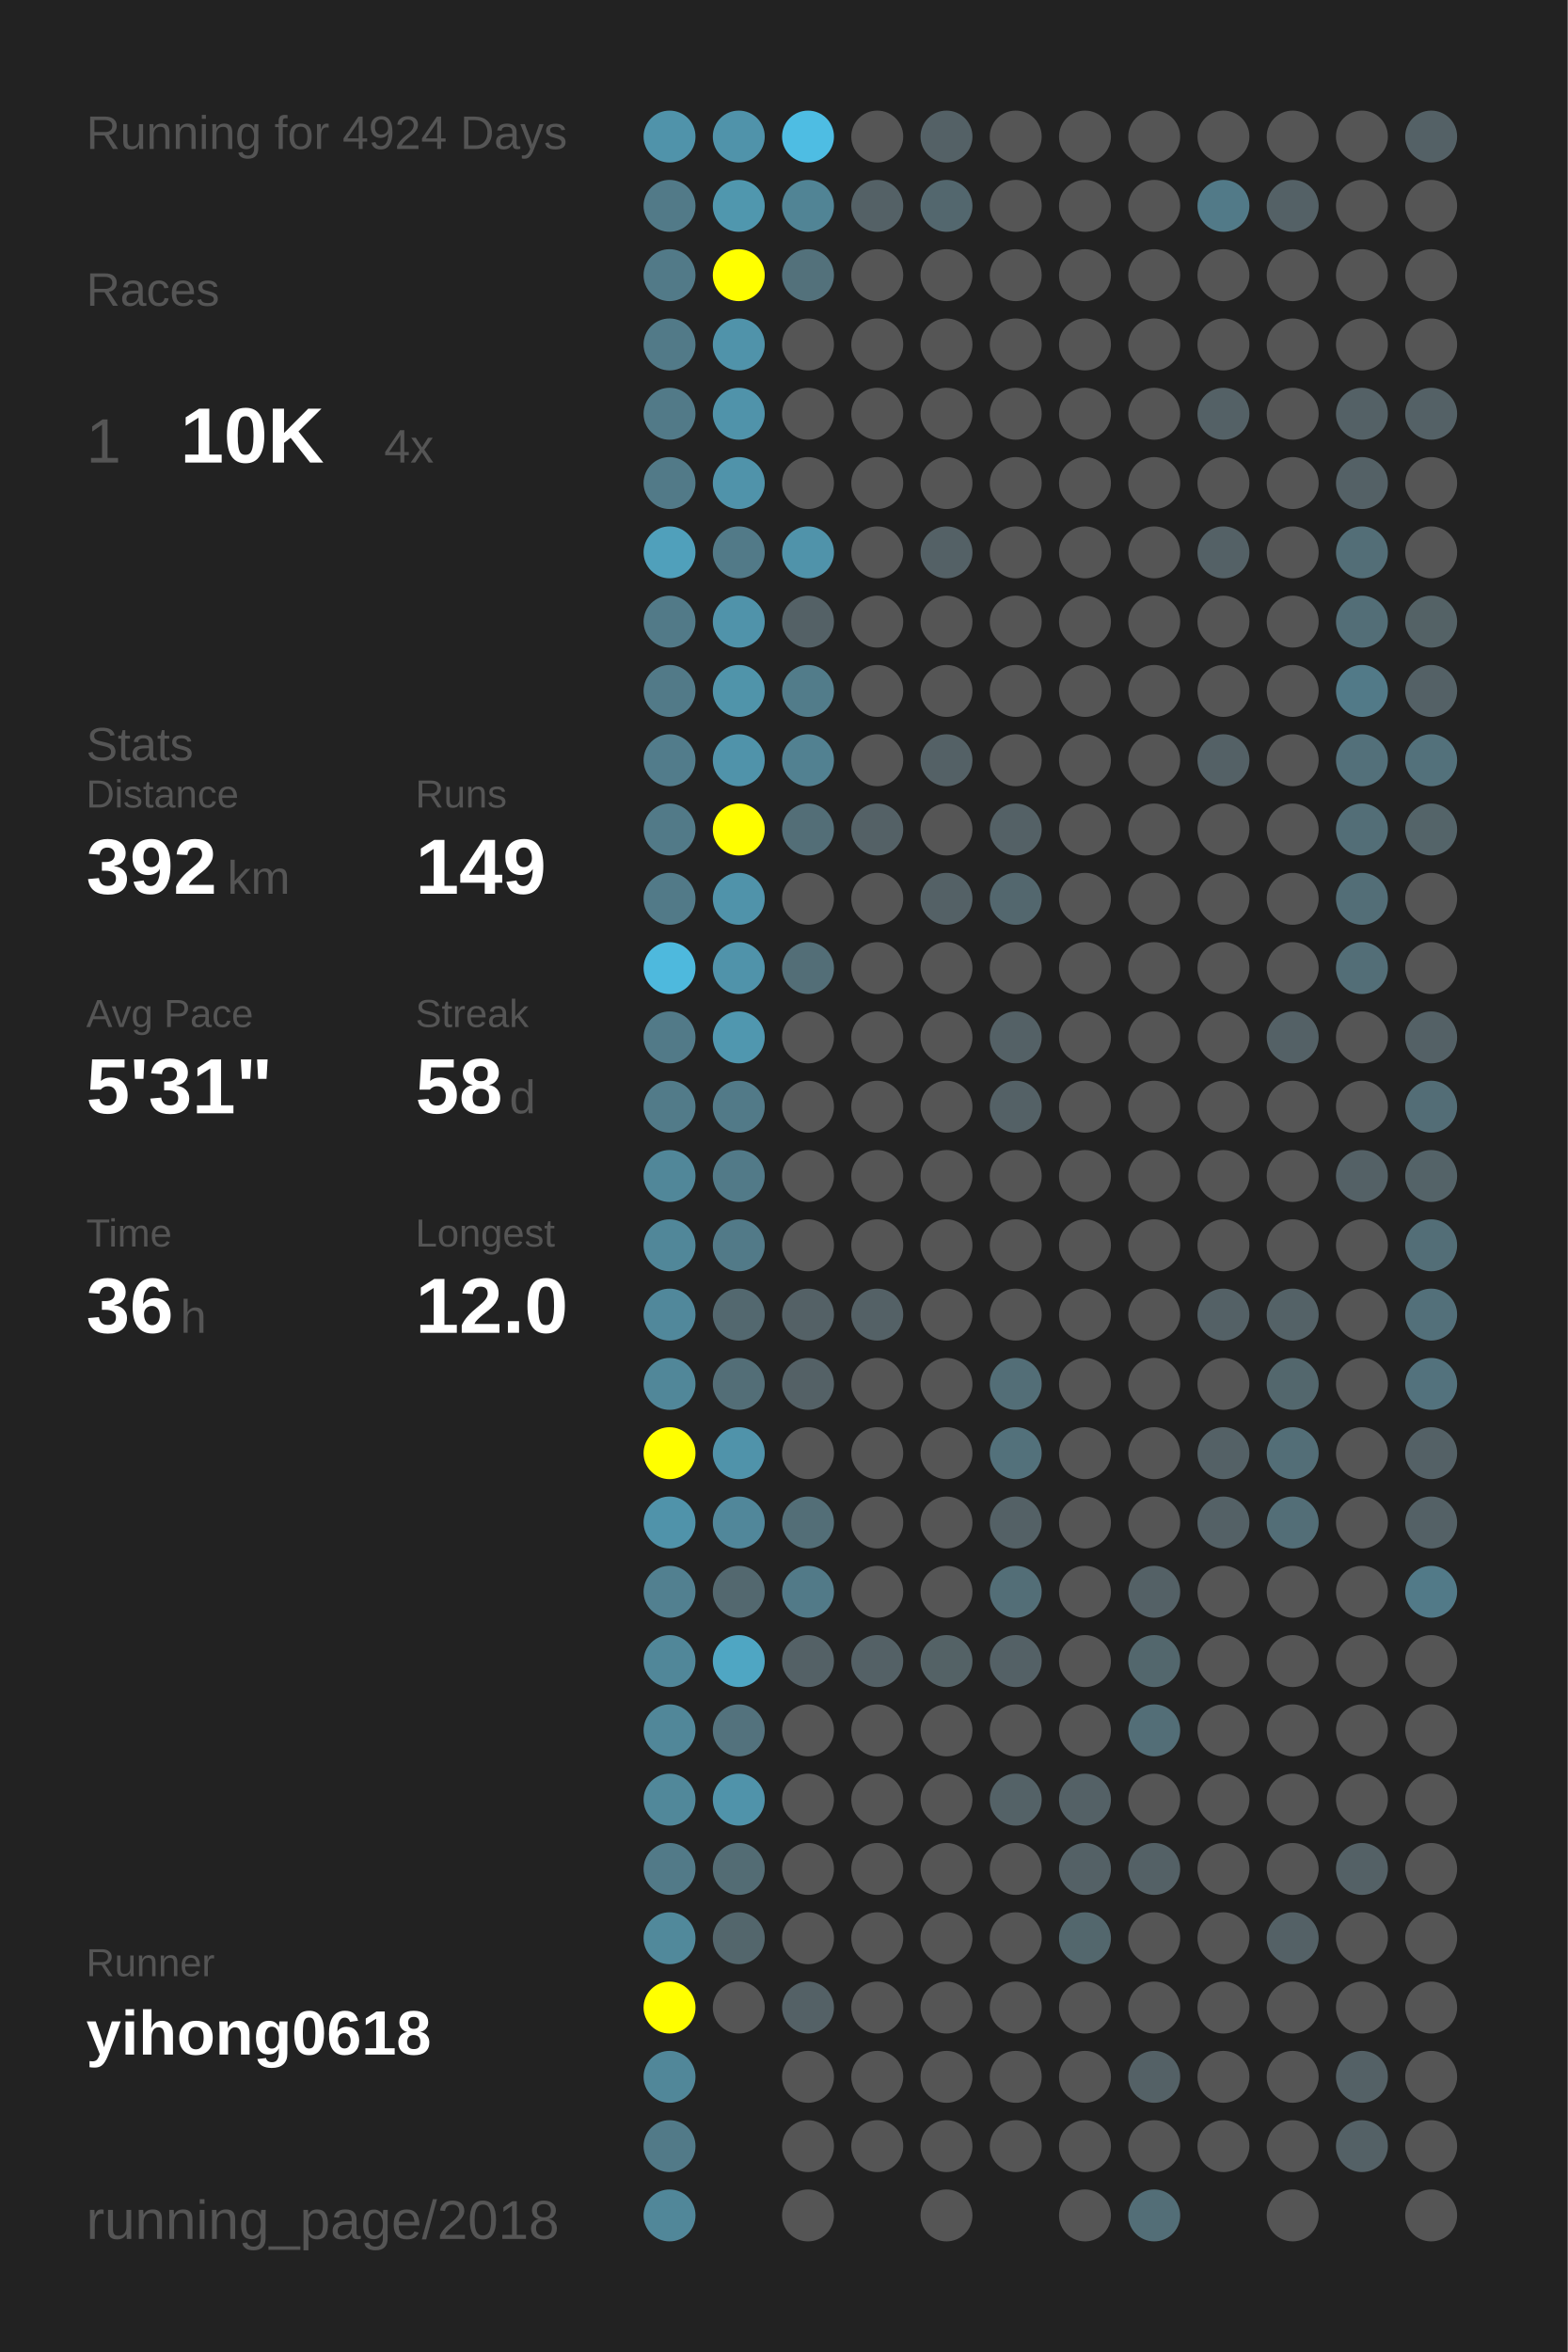
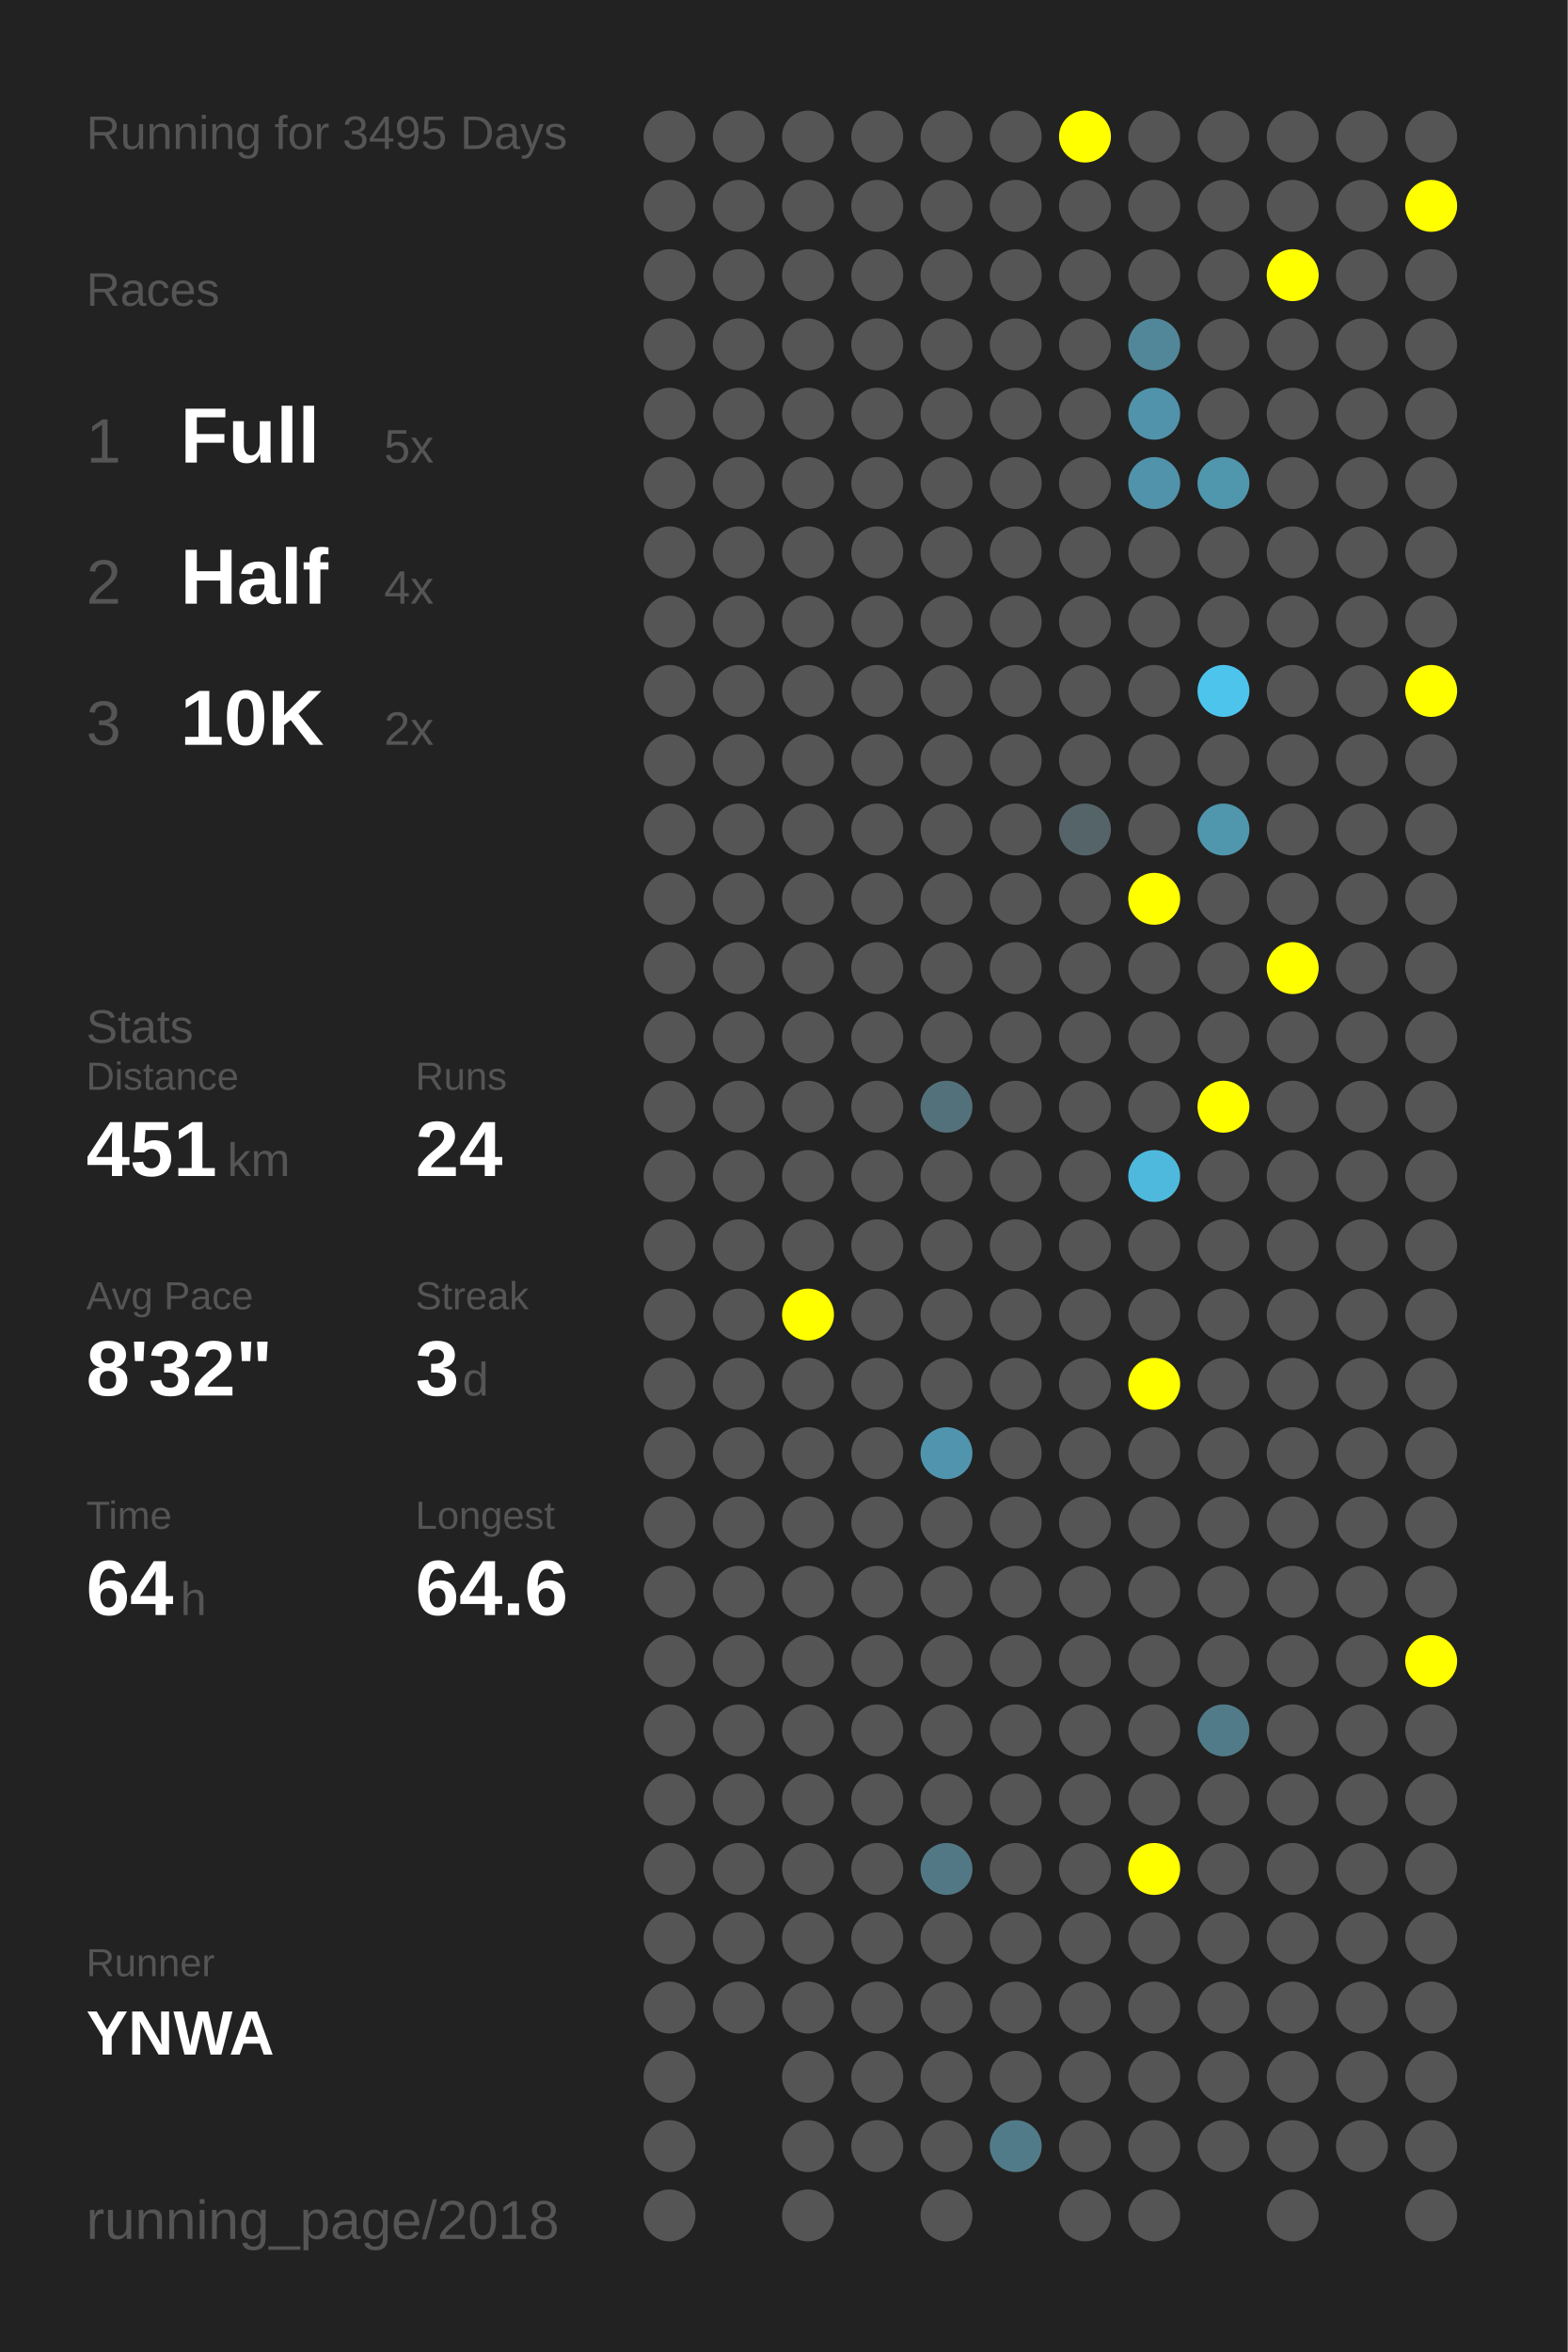
<svg xmlns="http://www.w3.org/2000/svg" baseProfile="full" height="300mm" version="1.1" viewBox="0,0,200,300" width="200mm">
  <defs />
  <rect fill="#222222" height="300" width="200" x="0" y="0" />
-   <text fill="#555555" style="font-size:6px; font-family:Arial;" x="11" y="19">Running for 4924 Days</text>
+   <text fill="#555555" style="font-size:6px; font-family:Arial;" x="11" y="19">Running for 3495 Days</text>
  <text fill="#555555" style="font-size:6px; font-family:Arial;" x="11" y="39">Races</text>
  <text fill="#555555" style="font-size:8px; font-family:Arial;" x="11" y="59">1</text>
-   <text fill="#FFFFFF" style="font-size:10px; font-family:Arial; font-weight:bold;" x="23" y="59">10K</text>
-   <text fill="#555555" style="font-size:6px; font-family:Arial;" x="49" y="59">4x</text>
-   <text fill="#555555" style="font-size:6px; font-family:Arial;" x="11" y="97">Stats</text>
-   <text fill="#555555" style="font-size:5px; font-family:Arial;" x="11" y="103">Distance</text>
-   <text fill="#FFFFFF" style="font-size:10px; font-family:Arial; font-weight:bold;" x="11" y="114">392</text>
-   <text fill="#555555" style="font-size:6px; font-family:Arial;" x="29" y="114">km</text>
-   <text fill="#555555" style="font-size:5px; font-family:Arial;" x="53" y="103">Runs</text>
-   <text fill="#FFFFFF" style="font-size:10px; font-family:Arial; font-weight:bold;" x="53" y="114">149</text>
-   <text fill="#555555" style="font-size:5px; font-family:Arial;" x="11" y="131">Avg Pace</text>
-   <text fill="#FFFFFF" style="font-size:10px; font-family:Arial; font-weight:bold;" x="11" y="142">5'31"</text>
-   <text fill="#555555" style="font-size:5px; font-family:Arial;" x="53" y="131">Streak</text>
-   <text fill="#FFFFFF" style="font-size:10px; font-family:Arial; font-weight:bold;" x="53" y="142">58</text>
-   <text fill="#555555" style="font-size:6px; font-family:Arial;" x="65" y="142">d</text>
-   <text fill="#555555" style="font-size:5px; font-family:Arial;" x="11" y="159">Time</text>
-   <text fill="#FFFFFF" style="font-size:10px; font-family:Arial; font-weight:bold;" x="11" y="170">36</text>
-   <text fill="#555555" style="font-size:6px; font-family:Arial;" x="23" y="170">h</text>
-   <text fill="#555555" style="font-size:5px; font-family:Arial;" x="53" y="159">Longest</text>
-   <text fill="#FFFFFF" style="font-size:10px; font-family:Arial; font-weight:bold;" x="53" y="170">12.0</text>
+   <text fill="#FFFFFF" style="font-size:10px; font-family:Arial; font-weight:bold;" x="23" y="59">Full</text>
+   <text fill="#555555" style="font-size:6px; font-family:Arial;" x="49" y="59">5x</text>
+   <text fill="#555555" style="font-size:8px; font-family:Arial;" x="11" y="77">2</text>
+   <text fill="#FFFFFF" style="font-size:10px; font-family:Arial; font-weight:bold;" x="23" y="77">Half</text>
+   <text fill="#555555" style="font-size:6px; font-family:Arial;" x="49" y="77">4x</text>
+   <text fill="#555555" style="font-size:8px; font-family:Arial;" x="11" y="95">3</text>
+   <text fill="#FFFFFF" style="font-size:10px; font-family:Arial; font-weight:bold;" x="23" y="95">10K</text>
+   <text fill="#555555" style="font-size:6px; font-family:Arial;" x="49" y="95">2x</text>
+   <text fill="#555555" style="font-size:6px; font-family:Arial;" x="11" y="133">Stats</text>
+   <text fill="#555555" style="font-size:5px; font-family:Arial;" x="11" y="139">Distance</text>
+   <text fill="#FFFFFF" style="font-size:10px; font-family:Arial; font-weight:bold;" x="11" y="150">451</text>
+   <text fill="#555555" style="font-size:6px; font-family:Arial;" x="29" y="150">km</text>
+   <text fill="#555555" style="font-size:5px; font-family:Arial;" x="53" y="139">Runs</text>
+   <text fill="#FFFFFF" style="font-size:10px; font-family:Arial; font-weight:bold;" x="53" y="150">24</text>
+   <text fill="#555555" style="font-size:5px; font-family:Arial;" x="11" y="167">Avg Pace</text>
+   <text fill="#FFFFFF" style="font-size:10px; font-family:Arial; font-weight:bold;" x="11" y="178">8'32"</text>
+   <text fill="#555555" style="font-size:5px; font-family:Arial;" x="53" y="167">Streak</text>
+   <text fill="#FFFFFF" style="font-size:10px; font-family:Arial; font-weight:bold;" x="53" y="178">3</text>
+   <text fill="#555555" style="font-size:6px; font-family:Arial;" x="59" y="178">d</text>
+   <text fill="#555555" style="font-size:5px; font-family:Arial;" x="11" y="195">Time</text>
+   <text fill="#FFFFFF" style="font-size:10px; font-family:Arial; font-weight:bold;" x="11" y="206">64</text>
+   <text fill="#555555" style="font-size:6px; font-family:Arial;" x="23" y="206">h</text>
+   <text fill="#555555" style="font-size:5px; font-family:Arial;" x="53" y="195">Longest</text>
+   <text fill="#FFFFFF" style="font-size:10px; font-family:Arial; font-weight:bold;" x="53" y="206">64.6</text>
  <text fill="#555555" style="font-size:5px; font-family:Arial;" x="11" y="252.065">Runner</text>
-   <text fill="#FFFFFF" style="font-size:8px; font-family:Arial; font-weight:bold;" x="11" y="262.065">yihong0618</text>
+   <text fill="#FFFFFF" style="font-size:8px; font-family:Arial; font-weight:bold;" x="11" y="262.065">YNWA</text>
  <text fill="#555555" style="font-size:7px; font-family:Arial;" x="11" y="285.581">running_page/2018</text>
-   <circle cx="85.417" cy="17.419" fill="#5093aa" r="3.312" />
-   <circle cx="85.417" cy="26.258" fill="#527a88" r="3.312" />
-   <circle cx="85.417" cy="35.097" fill="#527a88" r="3.312" />
-   <circle cx="85.417" cy="43.935" fill="#527a88" r="3.312" />
-   <circle cx="85.417" cy="52.774" fill="#527a88" r="3.312" />
-   <circle cx="85.417" cy="61.613" fill="#527a88" r="3.312" />
-   <circle cx="85.417" cy="70.452" fill="#50a0bb" r="3.312" />
-   <circle cx="85.417" cy="79.29" fill="#527a88" r="3.312" />
-   <circle cx="85.417" cy="88.129" fill="#527a88" r="3.312" />
-   <circle cx="85.417" cy="96.968" fill="#527c8b" r="3.312" />
-   <circle cx="85.417" cy="105.806" fill="#527a88" r="3.312" />
-   <circle cx="85.417" cy="114.645" fill="#527a88" r="3.312" />
-   <circle cx="85.417" cy="123.484" fill="#4eb9dd" r="3.312" />
-   <circle cx="85.417" cy="132.323" fill="#527a88" r="3.312" />
-   <circle cx="85.417" cy="141.161" fill="#527b89" r="3.312" />
-   <circle cx="85.417" cy="150" fill="#518799" r="3.312" />
-   <circle cx="85.417" cy="158.839" fill="#518799" r="3.312" />
-   <circle cx="85.417" cy="167.677" fill="#51889b" r="3.312" />
-   <circle cx="85.417" cy="176.516" fill="#518799" r="3.312" />
-   <circle cx="85.417" cy="185.355" fill="#FFFF00" r="3.312" />
-   <circle cx="85.417" cy="194.194" fill="#5093aa" r="3.312" />
-   <circle cx="85.417" cy="203.032" fill="#528090" r="3.312" />
-   <circle cx="85.417" cy="211.871" fill="#518799" r="3.312" />
-   <circle cx="85.417" cy="220.71" fill="#518799" r="3.312" />
-   <circle cx="85.417" cy="229.548" fill="#51889a" r="3.312" />
-   <circle cx="85.417" cy="238.387" fill="#527a88" r="3.312" />
-   <circle cx="85.417" cy="247.226" fill="#51899b" r="3.312" />
-   <circle cx="85.417" cy="256.065" fill="#FFFF00" r="3.312" />
-   <circle cx="85.417" cy="264.903" fill="#518799" r="3.312" />
-   <circle cx="85.417" cy="273.742" fill="#527a88" r="3.312" />
-   <circle cx="85.417" cy="282.581" fill="#518799" r="3.312" />
-   <circle cx="94.25" cy="17.419" fill="#5093aa" r="3.312" />
-   <circle cx="94.25" cy="26.258" fill="#5097ae" r="3.312" />
-   <circle cx="94.25" cy="35.097" fill="#FFFF00" r="3.312" />
-   <circle cx="94.25" cy="43.935" fill="#5093aa" r="3.312" />
-   <circle cx="94.25" cy="52.774" fill="#5093aa" r="3.312" />
-   <circle cx="94.25" cy="61.613" fill="#5093aa" r="3.312" />
-   <circle cx="94.25" cy="70.452" fill="#527a88" r="3.312" />
-   <circle cx="94.25" cy="79.29" fill="#5093aa" r="3.312" />
-   <circle cx="94.25" cy="88.129" fill="#5094aa" r="3.312" />
-   <circle cx="94.25" cy="96.968" fill="#5093aa" r="3.312" />
-   <circle cx="94.25" cy="105.806" fill="#FFFF00" r="3.312" />
-   <circle cx="94.25" cy="114.645" fill="#5093aa" r="3.312" />
-   <circle cx="94.25" cy="123.484" fill="#5093aa" r="3.312" />
-   <circle cx="94.25" cy="132.323" fill="#5097af" r="3.312" />
-   <circle cx="94.25" cy="141.161" fill="#527a88" r="3.312" />
-   <circle cx="94.25" cy="150" fill="#527a88" r="3.312" />
-   <circle cx="94.25" cy="158.839" fill="#527a88" r="3.312" />
-   <circle cx="94.25" cy="167.677" fill="#53686f" r="3.312" />
-   <circle cx="94.25" cy="176.516" fill="#536e77" r="3.312" />
-   <circle cx="94.25" cy="185.355" fill="#5093aa" r="3.312" />
-   <circle cx="94.25" cy="194.194" fill="#51879a" r="3.312" />
-   <circle cx="94.25" cy="203.032" fill="#53686f" r="3.312" />
-   <circle cx="94.25" cy="211.871" fill="#4fa6c3" r="3.312" />
-   <circle cx="94.25" cy="220.71" fill="#53727d" r="3.312" />
-   <circle cx="94.25" cy="229.548" fill="#5093aa" r="3.312" />
-   <circle cx="94.25" cy="238.387" fill="#536c74" r="3.312" />
-   <circle cx="94.25" cy="247.226" fill="#53666c" r="3.312" />
+   <circle cx="85.417" cy="17.419" fill="#555555" r="3.312" />
+   <circle cx="85.417" cy="26.258" fill="#555555" r="3.312" />
+   <circle cx="85.417" cy="35.097" fill="#555555" r="3.312" />
+   <circle cx="85.417" cy="43.935" fill="#555555" r="3.312" />
+   <circle cx="85.417" cy="52.774" fill="#555555" r="3.312" />
+   <circle cx="85.417" cy="61.613" fill="#555555" r="3.312" />
+   <circle cx="85.417" cy="70.452" fill="#555555" r="3.312" />
+   <circle cx="85.417" cy="79.29" fill="#555555" r="3.312" />
+   <circle cx="85.417" cy="88.129" fill="#555555" r="3.312" />
+   <circle cx="85.417" cy="96.968" fill="#555555" r="3.312" />
+   <circle cx="85.417" cy="105.806" fill="#555555" r="3.312" />
+   <circle cx="85.417" cy="114.645" fill="#555555" r="3.312" />
+   <circle cx="85.417" cy="123.484" fill="#555555" r="3.312" />
+   <circle cx="85.417" cy="132.323" fill="#555555" r="3.312" />
+   <circle cx="85.417" cy="141.161" fill="#555555" r="3.312" />
+   <circle cx="85.417" cy="150" fill="#555555" r="3.312" />
+   <circle cx="85.417" cy="158.839" fill="#555555" r="3.312" />
+   <circle cx="85.417" cy="167.677" fill="#555555" r="3.312" />
+   <circle cx="85.417" cy="176.516" fill="#555555" r="3.312" />
+   <circle cx="85.417" cy="185.355" fill="#555555" r="3.312" />
+   <circle cx="85.417" cy="194.194" fill="#555555" r="3.312" />
+   <circle cx="85.417" cy="203.032" fill="#555555" r="3.312" />
+   <circle cx="85.417" cy="211.871" fill="#555555" r="3.312" />
+   <circle cx="85.417" cy="220.71" fill="#555555" r="3.312" />
+   <circle cx="85.417" cy="229.548" fill="#555555" r="3.312" />
+   <circle cx="85.417" cy="238.387" fill="#555555" r="3.312" />
+   <circle cx="85.417" cy="247.226" fill="#555555" r="3.312" />
+   <circle cx="85.417" cy="256.065" fill="#555555" r="3.312" />
+   <circle cx="85.417" cy="264.903" fill="#555555" r="3.312" />
+   <circle cx="85.417" cy="273.742" fill="#555555" r="3.312" />
+   <circle cx="85.417" cy="282.581" fill="#555555" r="3.312" />
+   <circle cx="94.25" cy="17.419" fill="#555555" r="3.312" />
+   <circle cx="94.25" cy="26.258" fill="#555555" r="3.312" />
+   <circle cx="94.25" cy="35.097" fill="#555555" r="3.312" />
+   <circle cx="94.25" cy="43.935" fill="#555555" r="3.312" />
+   <circle cx="94.25" cy="52.774" fill="#555555" r="3.312" />
+   <circle cx="94.25" cy="61.613" fill="#555555" r="3.312" />
+   <circle cx="94.25" cy="70.452" fill="#555555" r="3.312" />
+   <circle cx="94.25" cy="79.29" fill="#555555" r="3.312" />
+   <circle cx="94.25" cy="88.129" fill="#555555" r="3.312" />
+   <circle cx="94.25" cy="96.968" fill="#555555" r="3.312" />
+   <circle cx="94.25" cy="105.806" fill="#555555" r="3.312" />
+   <circle cx="94.25" cy="114.645" fill="#555555" r="3.312" />
+   <circle cx="94.25" cy="123.484" fill="#555555" r="3.312" />
+   <circle cx="94.25" cy="132.323" fill="#555555" r="3.312" />
+   <circle cx="94.25" cy="141.161" fill="#555555" r="3.312" />
+   <circle cx="94.25" cy="150" fill="#555555" r="3.312" />
+   <circle cx="94.25" cy="158.839" fill="#555555" r="3.312" />
+   <circle cx="94.25" cy="167.677" fill="#555555" r="3.312" />
+   <circle cx="94.25" cy="176.516" fill="#555555" r="3.312" />
+   <circle cx="94.25" cy="185.355" fill="#555555" r="3.312" />
+   <circle cx="94.25" cy="194.194" fill="#555555" r="3.312" />
+   <circle cx="94.25" cy="203.032" fill="#555555" r="3.312" />
+   <circle cx="94.25" cy="211.871" fill="#555555" r="3.312" />
+   <circle cx="94.25" cy="220.71" fill="#555555" r="3.312" />
+   <circle cx="94.25" cy="229.548" fill="#555555" r="3.312" />
+   <circle cx="94.25" cy="238.387" fill="#555555" r="3.312" />
+   <circle cx="94.25" cy="247.226" fill="#555555" r="3.312" />
  <circle cx="94.25" cy="256.065" fill="#555555" r="3.312" />
-   <circle cx="103.083" cy="17.419" fill="#4ebde3" r="3.312" />
-   <circle cx="103.083" cy="26.258" fill="#518495" r="3.312" />
-   <circle cx="103.083" cy="35.097" fill="#53717b" r="3.312" />
+   <circle cx="103.083" cy="17.419" fill="#555555" r="3.312" />
+   <circle cx="103.083" cy="26.258" fill="#555555" r="3.312" />
+   <circle cx="103.083" cy="35.097" fill="#555555" r="3.312" />
  <circle cx="103.083" cy="43.935" fill="#555555" r="3.312" />
  <circle cx="103.083" cy="52.774" fill="#555555" r="3.312" />
  <circle cx="103.083" cy="61.613" fill="#555555" r="3.312" />
-   <circle cx="103.083" cy="70.452" fill="#5093aa" r="3.312" />
-   <circle cx="103.083" cy="79.29" fill="#546166" r="3.312" />
-   <circle cx="103.083" cy="88.129" fill="#527c8a" r="3.312" />
-   <circle cx="103.083" cy="96.968" fill="#528191" r="3.312" />
-   <circle cx="103.083" cy="105.806" fill="#536e77" r="3.312" />
+   <circle cx="103.083" cy="70.452" fill="#555555" r="3.312" />
+   <circle cx="103.083" cy="79.29" fill="#555555" r="3.312" />
+   <circle cx="103.083" cy="88.129" fill="#555555" r="3.312" />
+   <circle cx="103.083" cy="96.968" fill="#555555" r="3.312" />
+   <circle cx="103.083" cy="105.806" fill="#555555" r="3.312" />
  <circle cx="103.083" cy="114.645" fill="#555555" r="3.312" />
-   <circle cx="103.083" cy="123.484" fill="#536e77" r="3.312" />
+   <circle cx="103.083" cy="123.484" fill="#555555" r="3.312" />
  <circle cx="103.083" cy="132.323" fill="#555555" r="3.312" />
  <circle cx="103.083" cy="141.161" fill="#555555" r="3.312" />
  <circle cx="103.083" cy="150" fill="#555555" r="3.312" />
  <circle cx="103.083" cy="158.839" fill="#555555" r="3.312" />
-   <circle cx="103.083" cy="167.677" fill="#546166" r="3.312" />
-   <circle cx="103.083" cy="176.516" fill="#546166" r="3.312" />
+   <circle cx="103.083" cy="167.677" fill="#FFFF00" r="3.312" />
+   <circle cx="103.083" cy="176.516" fill="#555555" r="3.312" />
  <circle cx="103.083" cy="185.355" fill="#555555" r="3.312" />
-   <circle cx="103.083" cy="194.194" fill="#536e77" r="3.312" />
-   <circle cx="103.083" cy="203.032" fill="#527a88" r="3.312" />
-   <circle cx="103.083" cy="211.871" fill="#546166" r="3.312" />
+   <circle cx="103.083" cy="194.194" fill="#555555" r="3.312" />
+   <circle cx="103.083" cy="203.032" fill="#555555" r="3.312" />
+   <circle cx="103.083" cy="211.871" fill="#555555" r="3.312" />
  <circle cx="103.083" cy="220.71" fill="#555555" r="3.312" />
  <circle cx="103.083" cy="229.548" fill="#555555" r="3.312" />
  <circle cx="103.083" cy="238.387" fill="#555555" r="3.312" />
  <circle cx="103.083" cy="247.226" fill="#555555" r="3.312" />
-   <circle cx="103.083" cy="256.065" fill="#546166" r="3.312" />
+   <circle cx="103.083" cy="256.065" fill="#555555" r="3.312" />
  <circle cx="103.083" cy="264.903" fill="#555555" r="3.312" />
  <circle cx="103.083" cy="273.742" fill="#555555" r="3.312" />
  <circle cx="103.083" cy="282.581" fill="#555555" r="3.312" />
  <circle cx="111.917" cy="17.419" fill="#555555" r="3.312" />
-   <circle cx="111.917" cy="26.258" fill="#546166" r="3.312" />
+   <circle cx="111.917" cy="26.258" fill="#555555" r="3.312" />
  <circle cx="111.917" cy="35.097" fill="#555555" r="3.312" />
  <circle cx="111.917" cy="43.935" fill="#555555" r="3.312" />
  <circle cx="111.917" cy="52.774" fill="#555555" r="3.312" />
  <circle cx="111.917" cy="61.613" fill="#555555" r="3.312" />
  <circle cx="111.917" cy="70.452" fill="#555555" r="3.312" />
  <circle cx="111.917" cy="79.29" fill="#555555" r="3.312" />
  <circle cx="111.917" cy="88.129" fill="#555555" r="3.312" />
  <circle cx="111.917" cy="96.968" fill="#555555" r="3.312" />
-   <circle cx="111.917" cy="105.806" fill="#546166" r="3.312" />
+   <circle cx="111.917" cy="105.806" fill="#555555" r="3.312" />
  <circle cx="111.917" cy="114.645" fill="#555555" r="3.312" />
  <circle cx="111.917" cy="123.484" fill="#555555" r="3.312" />
  <circle cx="111.917" cy="132.323" fill="#555555" r="3.312" />
  <circle cx="111.917" cy="141.161" fill="#555555" r="3.312" />
  <circle cx="111.917" cy="150" fill="#555555" r="3.312" />
  <circle cx="111.917" cy="158.839" fill="#555555" r="3.312" />
-   <circle cx="111.917" cy="167.677" fill="#546166" r="3.312" />
+   <circle cx="111.917" cy="167.677" fill="#555555" r="3.312" />
  <circle cx="111.917" cy="176.516" fill="#555555" r="3.312" />
  <circle cx="111.917" cy="185.355" fill="#555555" r="3.312" />
  <circle cx="111.917" cy="194.194" fill="#555555" r="3.312" />
  <circle cx="111.917" cy="203.032" fill="#555555" r="3.312" />
-   <circle cx="111.917" cy="211.871" fill="#546166" r="3.312" />
+   <circle cx="111.917" cy="211.871" fill="#555555" r="3.312" />
  <circle cx="111.917" cy="220.71" fill="#555555" r="3.312" />
  <circle cx="111.917" cy="229.548" fill="#555555" r="3.312" />
  <circle cx="111.917" cy="238.387" fill="#555555" r="3.312" />
  <circle cx="111.917" cy="247.226" fill="#555555" r="3.312" />
  <circle cx="111.917" cy="256.065" fill="#555555" r="3.312" />
  <circle cx="111.917" cy="264.903" fill="#555555" r="3.312" />
  <circle cx="111.917" cy="273.742" fill="#555555" r="3.312" />
-   <circle cx="120.75" cy="17.419" fill="#546166" r="3.312" />
-   <circle cx="120.75" cy="26.258" fill="#53676e" r="3.312" />
+   <circle cx="120.75" cy="17.419" fill="#555555" r="3.312" />
+   <circle cx="120.75" cy="26.258" fill="#555555" r="3.312" />
  <circle cx="120.75" cy="35.097" fill="#555555" r="3.312" />
  <circle cx="120.75" cy="43.935" fill="#555555" r="3.312" />
  <circle cx="120.75" cy="52.774" fill="#555555" r="3.312" />
  <circle cx="120.75" cy="61.613" fill="#555555" r="3.312" />
-   <circle cx="120.75" cy="70.452" fill="#546166" r="3.312" />
+   <circle cx="120.75" cy="70.452" fill="#555555" r="3.312" />
  <circle cx="120.75" cy="79.29" fill="#555555" r="3.312" />
  <circle cx="120.75" cy="88.129" fill="#555555" r="3.312" />
-   <circle cx="120.75" cy="96.968" fill="#546166" r="3.312" />
+   <circle cx="120.75" cy="96.968" fill="#555555" r="3.312" />
  <circle cx="120.75" cy="105.806" fill="#555555" r="3.312" />
-   <circle cx="120.75" cy="114.645" fill="#546166" r="3.312" />
+   <circle cx="120.75" cy="114.645" fill="#555555" r="3.312" />
  <circle cx="120.75" cy="123.484" fill="#555555" r="3.312" />
  <circle cx="120.75" cy="132.323" fill="#555555" r="3.312" />
-   <circle cx="120.75" cy="141.161" fill="#555555" r="3.312" />
+   <circle cx="120.75" cy="141.161" fill="#53717b" r="3.312" />
  <circle cx="120.75" cy="150" fill="#555555" r="3.312" />
  <circle cx="120.75" cy="158.839" fill="#555555" r="3.312" />
  <circle cx="120.75" cy="167.677" fill="#555555" r="3.312" />
  <circle cx="120.75" cy="176.516" fill="#555555" r="3.312" />
-   <circle cx="120.75" cy="185.355" fill="#555555" r="3.312" />
+   <circle cx="120.75" cy="185.355" fill="#5095ad" r="3.312" />
  <circle cx="120.75" cy="194.194" fill="#555555" r="3.312" />
  <circle cx="120.75" cy="203.032" fill="#555555" r="3.312" />
-   <circle cx="120.75" cy="211.871" fill="#546266" r="3.312" />
+   <circle cx="120.75" cy="211.871" fill="#555555" r="3.312" />
  <circle cx="120.75" cy="220.71" fill="#555555" r="3.312" />
  <circle cx="120.75" cy="229.548" fill="#555555" r="3.312" />
-   <circle cx="120.75" cy="238.387" fill="#555555" r="3.312" />
+   <circle cx="120.75" cy="238.387" fill="#527885" r="3.312" />
  <circle cx="120.75" cy="247.226" fill="#555555" r="3.312" />
  <circle cx="120.75" cy="256.065" fill="#555555" r="3.312" />
  <circle cx="120.75" cy="264.903" fill="#555555" r="3.312" />
  <circle cx="120.75" cy="273.742" fill="#555555" r="3.312" />
  <circle cx="120.75" cy="282.581" fill="#555555" r="3.312" />
  <circle cx="129.583" cy="17.419" fill="#555555" r="3.312" />
  <circle cx="129.583" cy="26.258" fill="#555555" r="3.312" />
  <circle cx="129.583" cy="35.097" fill="#555555" r="3.312" />
  <circle cx="129.583" cy="43.935" fill="#555555" r="3.312" />
  <circle cx="129.583" cy="52.774" fill="#555555" r="3.312" />
  <circle cx="129.583" cy="61.613" fill="#555555" r="3.312" />
  <circle cx="129.583" cy="70.452" fill="#555555" r="3.312" />
  <circle cx="129.583" cy="79.29" fill="#555555" r="3.312" />
  <circle cx="129.583" cy="88.129" fill="#555555" r="3.312" />
  <circle cx="129.583" cy="96.968" fill="#555555" r="3.312" />
-   <circle cx="129.583" cy="105.806" fill="#546166" r="3.312" />
-   <circle cx="129.583" cy="114.645" fill="#53676e" r="3.312" />
+   <circle cx="129.583" cy="105.806" fill="#555555" r="3.312" />
+   <circle cx="129.583" cy="114.645" fill="#555555" r="3.312" />
  <circle cx="129.583" cy="123.484" fill="#555555" r="3.312" />
-   <circle cx="129.583" cy="132.323" fill="#546166" r="3.312" />
-   <circle cx="129.583" cy="141.161" fill="#546166" r="3.312" />
+   <circle cx="129.583" cy="132.323" fill="#555555" r="3.312" />
+   <circle cx="129.583" cy="141.161" fill="#555555" r="3.312" />
  <circle cx="129.583" cy="150" fill="#555555" r="3.312" />
  <circle cx="129.583" cy="158.839" fill="#555555" r="3.312" />
  <circle cx="129.583" cy="167.677" fill="#555555" r="3.312" />
-   <circle cx="129.583" cy="176.516" fill="#536e77" r="3.312" />
-   <circle cx="129.583" cy="185.355" fill="#53717b" r="3.312" />
-   <circle cx="129.583" cy="194.194" fill="#546166" r="3.312" />
-   <circle cx="129.583" cy="203.032" fill="#536e77" r="3.312" />
-   <circle cx="129.583" cy="211.871" fill="#546166" r="3.312" />
+   <circle cx="129.583" cy="176.516" fill="#555555" r="3.312" />
+   <circle cx="129.583" cy="185.355" fill="#555555" r="3.312" />
+   <circle cx="129.583" cy="194.194" fill="#555555" r="3.312" />
+   <circle cx="129.583" cy="203.032" fill="#555555" r="3.312" />
+   <circle cx="129.583" cy="211.871" fill="#555555" r="3.312" />
  <circle cx="129.583" cy="220.71" fill="#555555" r="3.312" />
-   <circle cx="129.583" cy="229.548" fill="#546267" r="3.312" />
+   <circle cx="129.583" cy="229.548" fill="#555555" r="3.312" />
  <circle cx="129.583" cy="238.387" fill="#555555" r="3.312" />
  <circle cx="129.583" cy="247.226" fill="#555555" r="3.312" />
  <circle cx="129.583" cy="256.065" fill="#555555" r="3.312" />
  <circle cx="129.583" cy="264.903" fill="#555555" r="3.312" />
-   <circle cx="129.583" cy="273.742" fill="#555555" r="3.312" />
-   <circle cx="138.417" cy="17.419" fill="#555555" r="3.312" />
+   <circle cx="129.583" cy="273.742" fill="#527b89" r="3.312" />
+   <circle cx="138.417" cy="17.419" fill="#FFFF00" r="3.312" />
  <circle cx="138.417" cy="26.258" fill="#555555" r="3.312" />
  <circle cx="138.417" cy="35.097" fill="#555555" r="3.312" />
  <circle cx="138.417" cy="43.935" fill="#555555" r="3.312" />
  <circle cx="138.417" cy="52.774" fill="#555555" r="3.312" />
  <circle cx="138.417" cy="61.613" fill="#555555" r="3.312" />
  <circle cx="138.417" cy="70.452" fill="#555555" r="3.312" />
  <circle cx="138.417" cy="79.29" fill="#555555" r="3.312" />
  <circle cx="138.417" cy="88.129" fill="#555555" r="3.312" />
  <circle cx="138.417" cy="96.968" fill="#555555" r="3.312" />
-   <circle cx="138.417" cy="105.806" fill="#555555" r="3.312" />
+   <circle cx="138.417" cy="105.806" fill="#546469" r="3.312" />
  <circle cx="138.417" cy="114.645" fill="#555555" r="3.312" />
  <circle cx="138.417" cy="123.484" fill="#555555" r="3.312" />
  <circle cx="138.417" cy="132.323" fill="#555555" r="3.312" />
  <circle cx="138.417" cy="141.161" fill="#555555" r="3.312" />
  <circle cx="138.417" cy="150" fill="#555555" r="3.312" />
  <circle cx="138.417" cy="158.839" fill="#555555" r="3.312" />
  <circle cx="138.417" cy="167.677" fill="#555555" r="3.312" />
  <circle cx="138.417" cy="176.516" fill="#555555" r="3.312" />
  <circle cx="138.417" cy="185.355" fill="#555555" r="3.312" />
  <circle cx="138.417" cy="194.194" fill="#555555" r="3.312" />
  <circle cx="138.417" cy="203.032" fill="#555555" r="3.312" />
  <circle cx="138.417" cy="211.871" fill="#555555" r="3.312" />
  <circle cx="138.417" cy="220.71" fill="#555555" r="3.312" />
-   <circle cx="138.417" cy="229.548" fill="#546166" r="3.312" />
-   <circle cx="138.417" cy="238.387" fill="#546166" r="3.312" />
-   <circle cx="138.417" cy="247.226" fill="#53676d" r="3.312" />
+   <circle cx="138.417" cy="229.548" fill="#555555" r="3.312" />
+   <circle cx="138.417" cy="238.387" fill="#555555" r="3.312" />
+   <circle cx="138.417" cy="247.226" fill="#555555" r="3.312" />
  <circle cx="138.417" cy="256.065" fill="#555555" r="3.312" />
  <circle cx="138.417" cy="264.903" fill="#555555" r="3.312" />
  <circle cx="138.417" cy="273.742" fill="#555555" r="3.312" />
  <circle cx="138.417" cy="282.581" fill="#555555" r="3.312" />
  <circle cx="147.25" cy="17.419" fill="#555555" r="3.312" />
  <circle cx="147.25" cy="26.258" fill="#555555" r="3.312" />
  <circle cx="147.25" cy="35.097" fill="#555555" r="3.312" />
-   <circle cx="147.25" cy="43.935" fill="#555555" r="3.312" />
-   <circle cx="147.25" cy="52.774" fill="#555555" r="3.312" />
-   <circle cx="147.25" cy="61.613" fill="#555555" r="3.312" />
+   <circle cx="147.25" cy="43.935" fill="#518799" r="3.312" />
+   <circle cx="147.25" cy="52.774" fill="#5093aa" r="3.312" />
+   <circle cx="147.25" cy="61.613" fill="#5093aa" r="3.312" />
  <circle cx="147.25" cy="70.452" fill="#555555" r="3.312" />
  <circle cx="147.25" cy="79.29" fill="#555555" r="3.312" />
  <circle cx="147.25" cy="88.129" fill="#555555" r="3.312" />
  <circle cx="147.25" cy="96.968" fill="#555555" r="3.312" />
  <circle cx="147.25" cy="105.806" fill="#555555" r="3.312" />
-   <circle cx="147.25" cy="114.645" fill="#555555" r="3.312" />
+   <circle cx="147.25" cy="114.645" fill="#FFFF00" r="3.312" />
  <circle cx="147.25" cy="123.484" fill="#555555" r="3.312" />
  <circle cx="147.25" cy="132.323" fill="#555555" r="3.312" />
  <circle cx="147.25" cy="141.161" fill="#555555" r="3.312" />
-   <circle cx="147.25" cy="150" fill="#555555" r="3.312" />
+   <circle cx="147.25" cy="150" fill="#4eb9dd" r="3.312" />
  <circle cx="147.25" cy="158.839" fill="#555555" r="3.312" />
  <circle cx="147.25" cy="167.677" fill="#555555" r="3.312" />
-   <circle cx="147.25" cy="176.516" fill="#555555" r="3.312" />
+   <circle cx="147.25" cy="176.516" fill="#FFFF00" r="3.312" />
  <circle cx="147.25" cy="185.355" fill="#555555" r="3.312" />
  <circle cx="147.25" cy="194.194" fill="#555555" r="3.312" />
-   <circle cx="147.25" cy="203.032" fill="#546166" r="3.312" />
-   <circle cx="147.25" cy="211.871" fill="#53676d" r="3.312" />
-   <circle cx="147.25" cy="220.71" fill="#536e77" r="3.312" />
+   <circle cx="147.25" cy="203.032" fill="#555555" r="3.312" />
+   <circle cx="147.25" cy="211.871" fill="#555555" r="3.312" />
+   <circle cx="147.25" cy="220.71" fill="#555555" r="3.312" />
  <circle cx="147.25" cy="229.548" fill="#555555" r="3.312" />
-   <circle cx="147.25" cy="238.387" fill="#546166" r="3.312" />
+   <circle cx="147.25" cy="238.387" fill="#FFFF00" r="3.312" />
  <circle cx="147.25" cy="247.226" fill="#555555" r="3.312" />
  <circle cx="147.25" cy="256.065" fill="#555555" r="3.312" />
-   <circle cx="147.25" cy="264.903" fill="#546166" r="3.312" />
+   <circle cx="147.25" cy="264.903" fill="#555555" r="3.312" />
  <circle cx="147.25" cy="273.742" fill="#555555" r="3.312" />
-   <circle cx="147.25" cy="282.581" fill="#536e77" r="3.312" />
+   <circle cx="147.25" cy="282.581" fill="#555555" r="3.312" />
  <circle cx="156.083" cy="17.419" fill="#555555" r="3.312" />
-   <circle cx="156.083" cy="26.258" fill="#527a88" r="3.312" />
+   <circle cx="156.083" cy="26.258" fill="#555555" r="3.312" />
  <circle cx="156.083" cy="35.097" fill="#555555" r="3.312" />
  <circle cx="156.083" cy="43.935" fill="#555555" r="3.312" />
-   <circle cx="156.083" cy="52.774" fill="#546166" r="3.312" />
-   <circle cx="156.083" cy="61.613" fill="#555555" r="3.312" />
-   <circle cx="156.083" cy="70.452" fill="#546166" r="3.312" />
+   <circle cx="156.083" cy="52.774" fill="#555555" r="3.312" />
+   <circle cx="156.083" cy="61.613" fill="#5096ad" r="3.312" />
+   <circle cx="156.083" cy="70.452" fill="#555555" r="3.312" />
  <circle cx="156.083" cy="79.29" fill="#555555" r="3.312" />
-   <circle cx="156.083" cy="88.129" fill="#555555" r="3.312" />
-   <circle cx="156.083" cy="96.968" fill="#546166" r="3.312" />
-   <circle cx="156.083" cy="105.806" fill="#555555" r="3.312" />
+   <circle cx="156.083" cy="88.129" fill="#4dc4ec" r="3.312" />
+   <circle cx="156.083" cy="96.968" fill="#555555" r="3.312" />
+   <circle cx="156.083" cy="105.806" fill="#5096ad" r="3.312" />
  <circle cx="156.083" cy="114.645" fill="#555555" r="3.312" />
  <circle cx="156.083" cy="123.484" fill="#555555" r="3.312" />
  <circle cx="156.083" cy="132.323" fill="#555555" r="3.312" />
-   <circle cx="156.083" cy="141.161" fill="#555555" r="3.312" />
+   <circle cx="156.083" cy="141.161" fill="#FFFF00" r="3.312" />
  <circle cx="156.083" cy="150" fill="#555555" r="3.312" />
  <circle cx="156.083" cy="158.839" fill="#555555" r="3.312" />
-   <circle cx="156.083" cy="167.677" fill="#546166" r="3.312" />
+   <circle cx="156.083" cy="167.677" fill="#555555" r="3.312" />
  <circle cx="156.083" cy="176.516" fill="#555555" r="3.312" />
-   <circle cx="156.083" cy="185.355" fill="#546166" r="3.312" />
-   <circle cx="156.083" cy="194.194" fill="#546166" r="3.312" />
+   <circle cx="156.083" cy="185.355" fill="#555555" r="3.312" />
+   <circle cx="156.083" cy="194.194" fill="#555555" r="3.312" />
  <circle cx="156.083" cy="203.032" fill="#555555" r="3.312" />
  <circle cx="156.083" cy="211.871" fill="#555555" r="3.312" />
-   <circle cx="156.083" cy="220.71" fill="#555555" r="3.312" />
+   <circle cx="156.083" cy="220.71" fill="#527b89" r="3.312" />
  <circle cx="156.083" cy="229.548" fill="#555555" r="3.312" />
  <circle cx="156.083" cy="238.387" fill="#555555" r="3.312" />
  <circle cx="156.083" cy="247.226" fill="#555555" r="3.312" />
  <circle cx="156.083" cy="256.065" fill="#555555" r="3.312" />
  <circle cx="156.083" cy="264.903" fill="#555555" r="3.312" />
  <circle cx="156.083" cy="273.742" fill="#555555" r="3.312" />
  <circle cx="164.917" cy="17.419" fill="#555555" r="3.312" />
-   <circle cx="164.917" cy="26.258" fill="#546166" r="3.312" />
-   <circle cx="164.917" cy="35.097" fill="#555555" r="3.312" />
+   <circle cx="164.917" cy="26.258" fill="#555555" r="3.312" />
+   <circle cx="164.917" cy="35.097" fill="#FFFF00" r="3.312" />
  <circle cx="164.917" cy="43.935" fill="#555555" r="3.312" />
  <circle cx="164.917" cy="52.774" fill="#555555" r="3.312" />
  <circle cx="164.917" cy="61.613" fill="#555555" r="3.312" />
  <circle cx="164.917" cy="70.452" fill="#555555" r="3.312" />
  <circle cx="164.917" cy="79.29" fill="#555555" r="3.312" />
  <circle cx="164.917" cy="88.129" fill="#555555" r="3.312" />
  <circle cx="164.917" cy="96.968" fill="#555555" r="3.312" />
  <circle cx="164.917" cy="105.806" fill="#555555" r="3.312" />
  <circle cx="164.917" cy="114.645" fill="#555555" r="3.312" />
-   <circle cx="164.917" cy="123.484" fill="#555555" r="3.312" />
-   <circle cx="164.917" cy="132.323" fill="#546166" r="3.312" />
+   <circle cx="164.917" cy="123.484" fill="#FFFF00" r="3.312" />
+   <circle cx="164.917" cy="132.323" fill="#555555" r="3.312" />
  <circle cx="164.917" cy="141.161" fill="#555555" r="3.312" />
  <circle cx="164.917" cy="150" fill="#555555" r="3.312" />
  <circle cx="164.917" cy="158.839" fill="#555555" r="3.312" />
-   <circle cx="164.917" cy="167.677" fill="#546267" r="3.312" />
-   <circle cx="164.917" cy="176.516" fill="#53676d" r="3.312" />
-   <circle cx="164.917" cy="185.355" fill="#536e77" r="3.312" />
-   <circle cx="164.917" cy="194.194" fill="#536e77" r="3.312" />
+   <circle cx="164.917" cy="167.677" fill="#555555" r="3.312" />
+   <circle cx="164.917" cy="176.516" fill="#555555" r="3.312" />
+   <circle cx="164.917" cy="185.355" fill="#555555" r="3.312" />
+   <circle cx="164.917" cy="194.194" fill="#555555" r="3.312" />
  <circle cx="164.917" cy="203.032" fill="#555555" r="3.312" />
  <circle cx="164.917" cy="211.871" fill="#555555" r="3.312" />
  <circle cx="164.917" cy="220.71" fill="#555555" r="3.312" />
  <circle cx="164.917" cy="229.548" fill="#555555" r="3.312" />
  <circle cx="164.917" cy="238.387" fill="#555555" r="3.312" />
-   <circle cx="164.917" cy="247.226" fill="#546166" r="3.312" />
+   <circle cx="164.917" cy="247.226" fill="#555555" r="3.312" />
  <circle cx="164.917" cy="256.065" fill="#555555" r="3.312" />
  <circle cx="164.917" cy="264.903" fill="#555555" r="3.312" />
  <circle cx="164.917" cy="273.742" fill="#555555" r="3.312" />
  <circle cx="164.917" cy="282.581" fill="#555555" r="3.312" />
  <circle cx="173.75" cy="17.419" fill="#555555" r="3.312" />
  <circle cx="173.75" cy="26.258" fill="#555555" r="3.312" />
  <circle cx="173.75" cy="35.097" fill="#555555" r="3.312" />
  <circle cx="173.75" cy="43.935" fill="#555555" r="3.312" />
-   <circle cx="173.75" cy="52.774" fill="#546166" r="3.312" />
-   <circle cx="173.75" cy="61.613" fill="#546166" r="3.312" />
-   <circle cx="173.75" cy="70.452" fill="#536e77" r="3.312" />
-   <circle cx="173.75" cy="79.29" fill="#536e77" r="3.312" />
-   <circle cx="173.75" cy="88.129" fill="#527a88" r="3.312" />
-   <circle cx="173.75" cy="96.968" fill="#53707a" r="3.312" />
-   <circle cx="173.75" cy="105.806" fill="#536e77" r="3.312" />
-   <circle cx="173.75" cy="114.645" fill="#536e77" r="3.312" />
-   <circle cx="173.75" cy="123.484" fill="#536e77" r="3.312" />
+   <circle cx="173.75" cy="52.774" fill="#555555" r="3.312" />
+   <circle cx="173.75" cy="61.613" fill="#555555" r="3.312" />
+   <circle cx="173.75" cy="70.452" fill="#555555" r="3.312" />
+   <circle cx="173.75" cy="79.29" fill="#555555" r="3.312" />
+   <circle cx="173.75" cy="88.129" fill="#555555" r="3.312" />
+   <circle cx="173.75" cy="96.968" fill="#555555" r="3.312" />
+   <circle cx="173.75" cy="105.806" fill="#555555" r="3.312" />
+   <circle cx="173.75" cy="114.645" fill="#555555" r="3.312" />
+   <circle cx="173.75" cy="123.484" fill="#555555" r="3.312" />
  <circle cx="173.75" cy="132.323" fill="#555555" r="3.312" />
  <circle cx="173.75" cy="141.161" fill="#555555" r="3.312" />
-   <circle cx="173.75" cy="150" fill="#546166" r="3.312" />
+   <circle cx="173.75" cy="150" fill="#555555" r="3.312" />
  <circle cx="173.75" cy="158.839" fill="#555555" r="3.312" />
  <circle cx="173.75" cy="167.677" fill="#555555" r="3.312" />
  <circle cx="173.75" cy="176.516" fill="#555555" r="3.312" />
  <circle cx="173.75" cy="185.355" fill="#555555" r="3.312" />
  <circle cx="173.75" cy="194.194" fill="#555555" r="3.312" />
  <circle cx="173.75" cy="203.032" fill="#555555" r="3.312" />
  <circle cx="173.75" cy="211.871" fill="#555555" r="3.312" />
  <circle cx="173.75" cy="220.71" fill="#555555" r="3.312" />
  <circle cx="173.75" cy="229.548" fill="#555555" r="3.312" />
-   <circle cx="173.75" cy="238.387" fill="#546166" r="3.312" />
+   <circle cx="173.75" cy="238.387" fill="#555555" r="3.312" />
  <circle cx="173.75" cy="247.226" fill="#555555" r="3.312" />
  <circle cx="173.75" cy="256.065" fill="#555555" r="3.312" />
-   <circle cx="173.75" cy="264.903" fill="#546166" r="3.312" />
-   <circle cx="173.75" cy="273.742" fill="#546166" r="3.312" />
-   <circle cx="182.583" cy="17.419" fill="#546166" r="3.312" />
-   <circle cx="182.583" cy="26.258" fill="#555555" r="3.312" />
+   <circle cx="173.75" cy="264.903" fill="#555555" r="3.312" />
+   <circle cx="173.75" cy="273.742" fill="#555555" r="3.312" />
+   <circle cx="182.583" cy="17.419" fill="#555555" r="3.312" />
+   <circle cx="182.583" cy="26.258" fill="#FFFF00" r="3.312" />
  <circle cx="182.583" cy="35.097" fill="#555555" r="3.312" />
  <circle cx="182.583" cy="43.935" fill="#555555" r="3.312" />
-   <circle cx="182.583" cy="52.774" fill="#546166" r="3.312" />
+   <circle cx="182.583" cy="52.774" fill="#555555" r="3.312" />
  <circle cx="182.583" cy="61.613" fill="#555555" r="3.312" />
  <circle cx="182.583" cy="70.452" fill="#555555" r="3.312" />
-   <circle cx="182.583" cy="79.29" fill="#546266" r="3.312" />
-   <circle cx="182.583" cy="88.129" fill="#546166" r="3.312" />
-   <circle cx="182.583" cy="96.968" fill="#53717b" r="3.312" />
-   <circle cx="182.583" cy="105.806" fill="#546469" r="3.312" />
+   <circle cx="182.583" cy="79.29" fill="#555555" r="3.312" />
+   <circle cx="182.583" cy="88.129" fill="#FFFF00" r="3.312" />
+   <circle cx="182.583" cy="96.968" fill="#555555" r="3.312" />
+   <circle cx="182.583" cy="105.806" fill="#555555" r="3.312" />
  <circle cx="182.583" cy="114.645" fill="#555555" r="3.312" />
  <circle cx="182.583" cy="123.484" fill="#555555" r="3.312" />
-   <circle cx="182.583" cy="132.323" fill="#546166" r="3.312" />
-   <circle cx="182.583" cy="141.161" fill="#536d76" r="3.312" />
-   <circle cx="182.583" cy="150" fill="#546368" r="3.312" />
-   <circle cx="182.583" cy="158.839" fill="#536e77" r="3.312" />
-   <circle cx="182.583" cy="167.677" fill="#53707a" r="3.312" />
-   <circle cx="182.583" cy="176.516" fill="#53727d" r="3.312" />
-   <circle cx="182.583" cy="185.355" fill="#546166" r="3.312" />
-   <circle cx="182.583" cy="194.194" fill="#546166" r="3.312" />
-   <circle cx="182.583" cy="203.032" fill="#527a88" r="3.312" />
-   <circle cx="182.583" cy="211.871" fill="#555555" r="3.312" />
+   <circle cx="182.583" cy="132.323" fill="#555555" r="3.312" />
+   <circle cx="182.583" cy="141.161" fill="#555555" r="3.312" />
+   <circle cx="182.583" cy="150" fill="#555555" r="3.312" />
+   <circle cx="182.583" cy="158.839" fill="#555555" r="3.312" />
+   <circle cx="182.583" cy="167.677" fill="#555555" r="3.312" />
+   <circle cx="182.583" cy="176.516" fill="#555555" r="3.312" />
+   <circle cx="182.583" cy="185.355" fill="#555555" r="3.312" />
+   <circle cx="182.583" cy="194.194" fill="#555555" r="3.312" />
+   <circle cx="182.583" cy="203.032" fill="#555555" r="3.312" />
+   <circle cx="182.583" cy="211.871" fill="#FFFF00" r="3.312" />
  <circle cx="182.583" cy="220.71" fill="#555555" r="3.312" />
  <circle cx="182.583" cy="229.548" fill="#555555" r="3.312" />
  <circle cx="182.583" cy="238.387" fill="#555555" r="3.312" />
  <circle cx="182.583" cy="247.226" fill="#555555" r="3.312" />
  <circle cx="182.583" cy="256.065" fill="#555555" r="3.312" />
  <circle cx="182.583" cy="264.903" fill="#555555" r="3.312" />
  <circle cx="182.583" cy="273.742" fill="#555555" r="3.312" />
  <circle cx="182.583" cy="282.581" fill="#555555" r="3.312" />
</svg>
